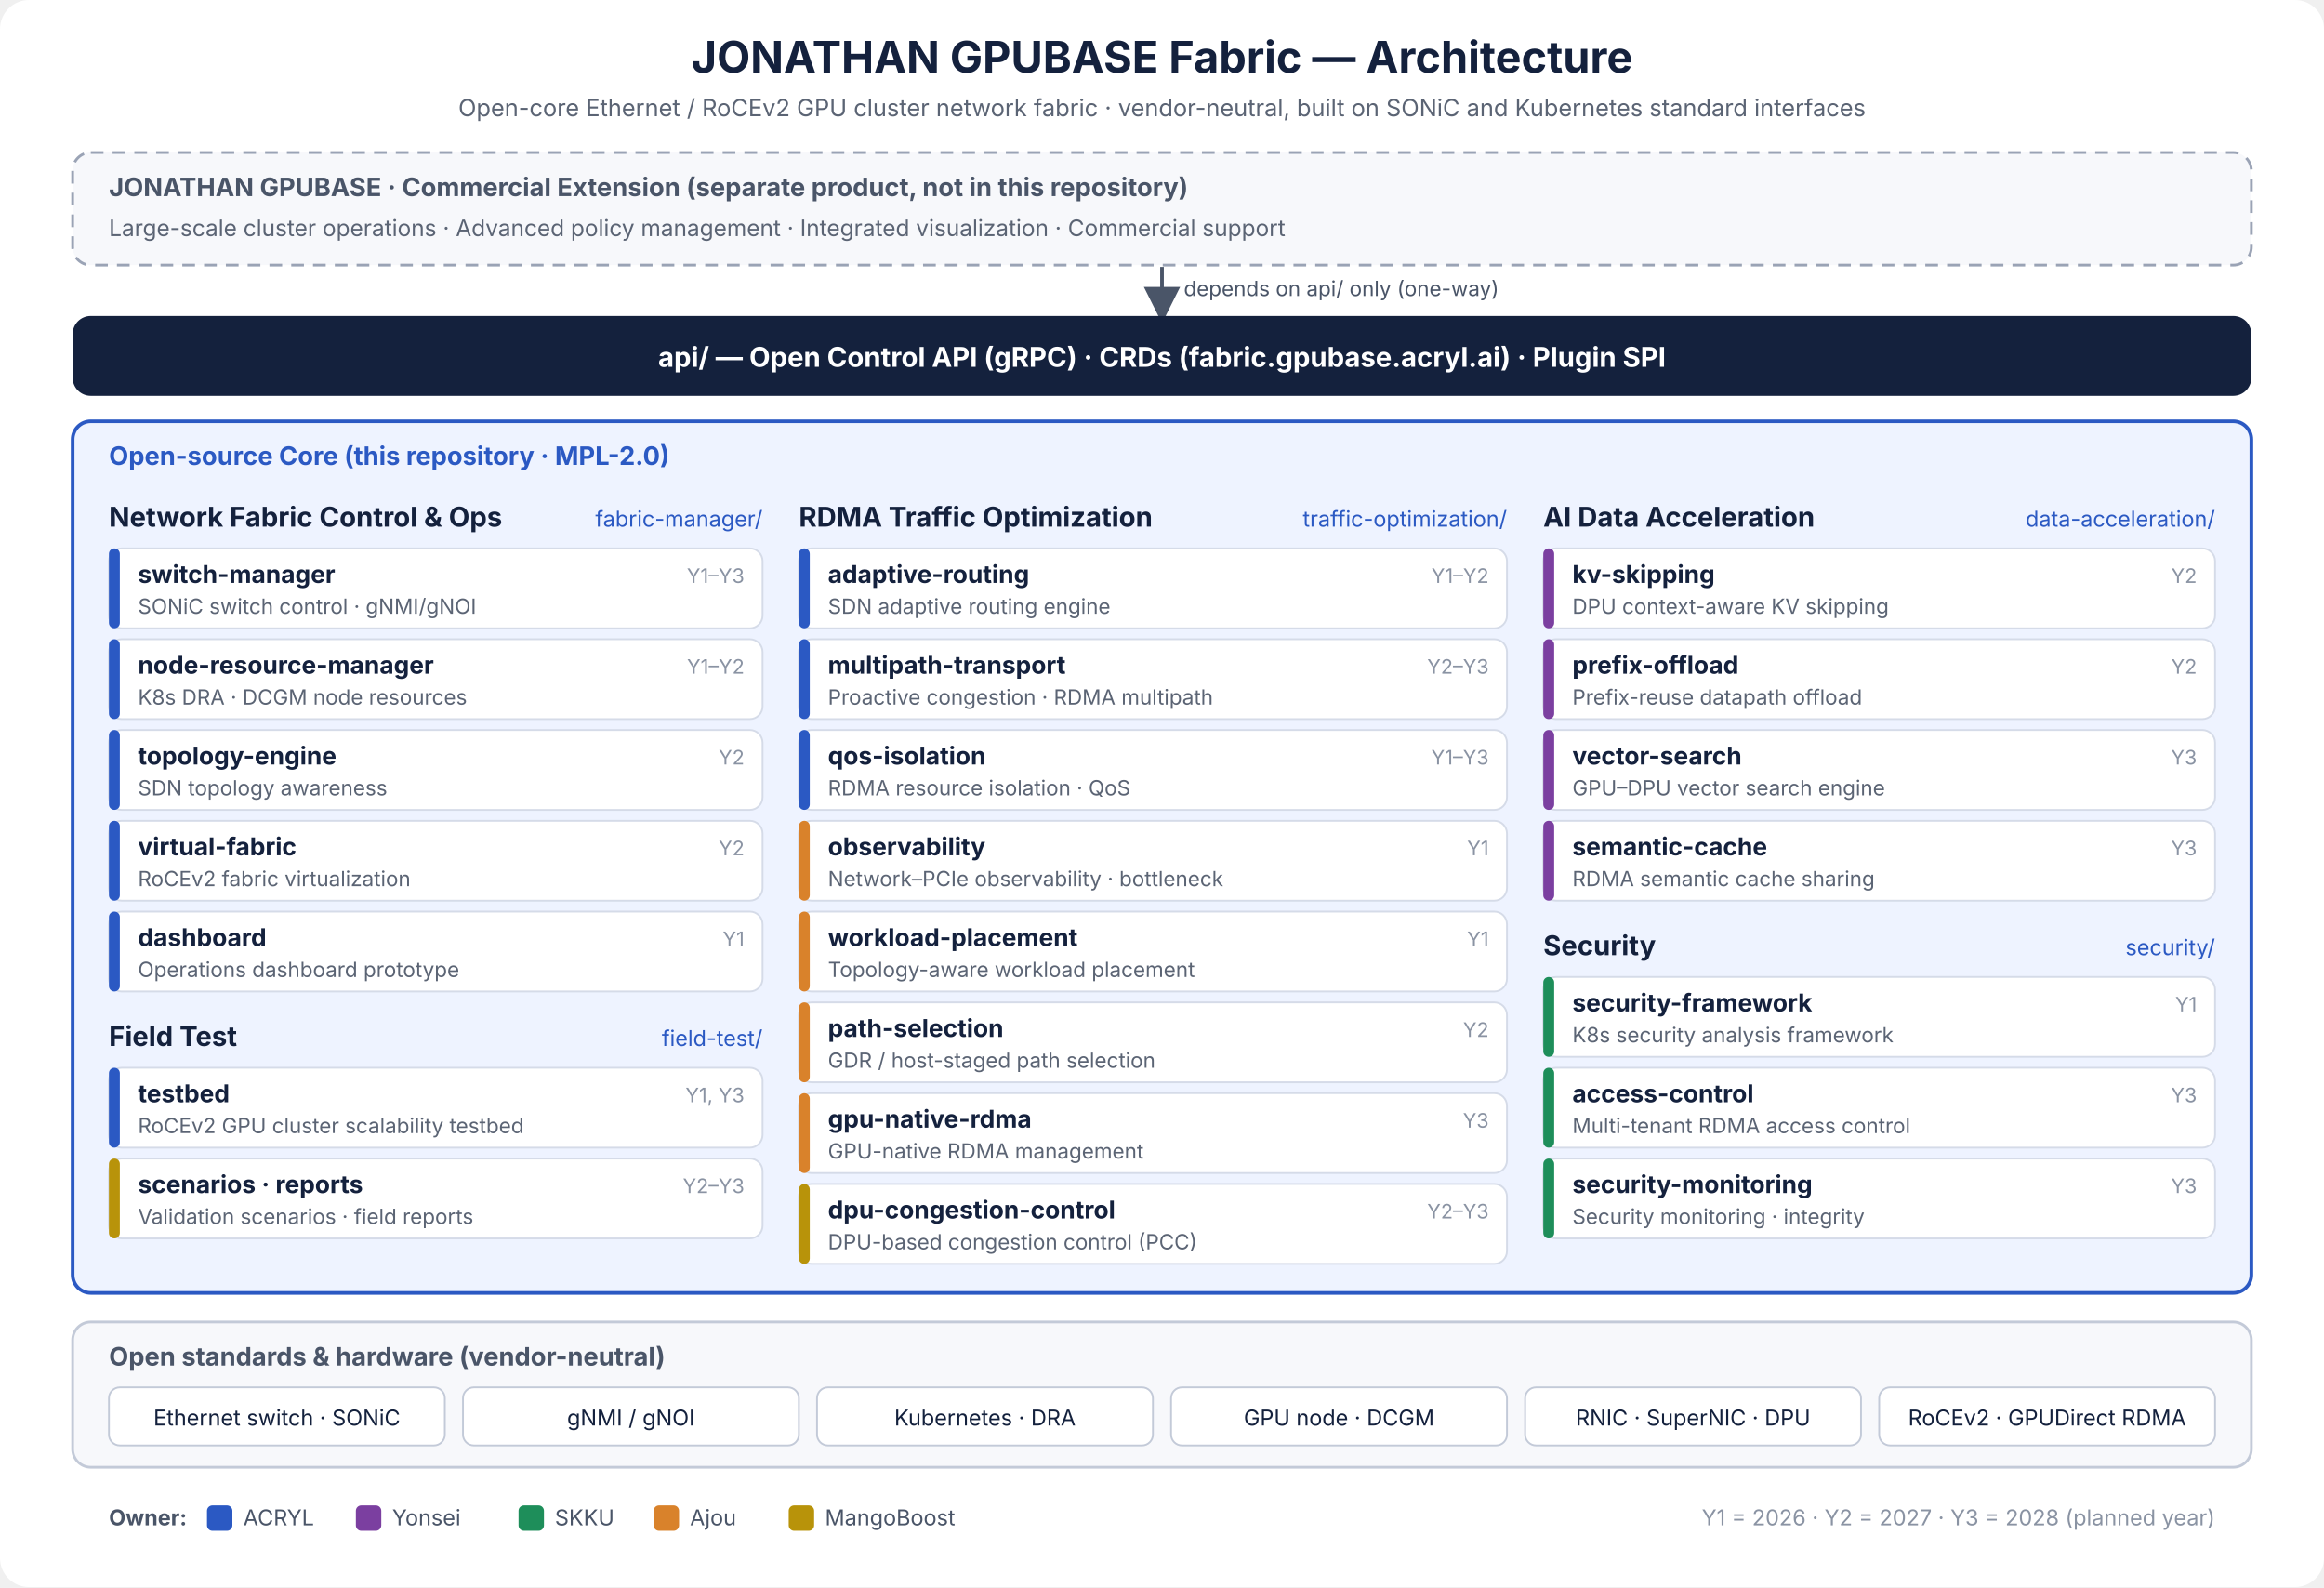
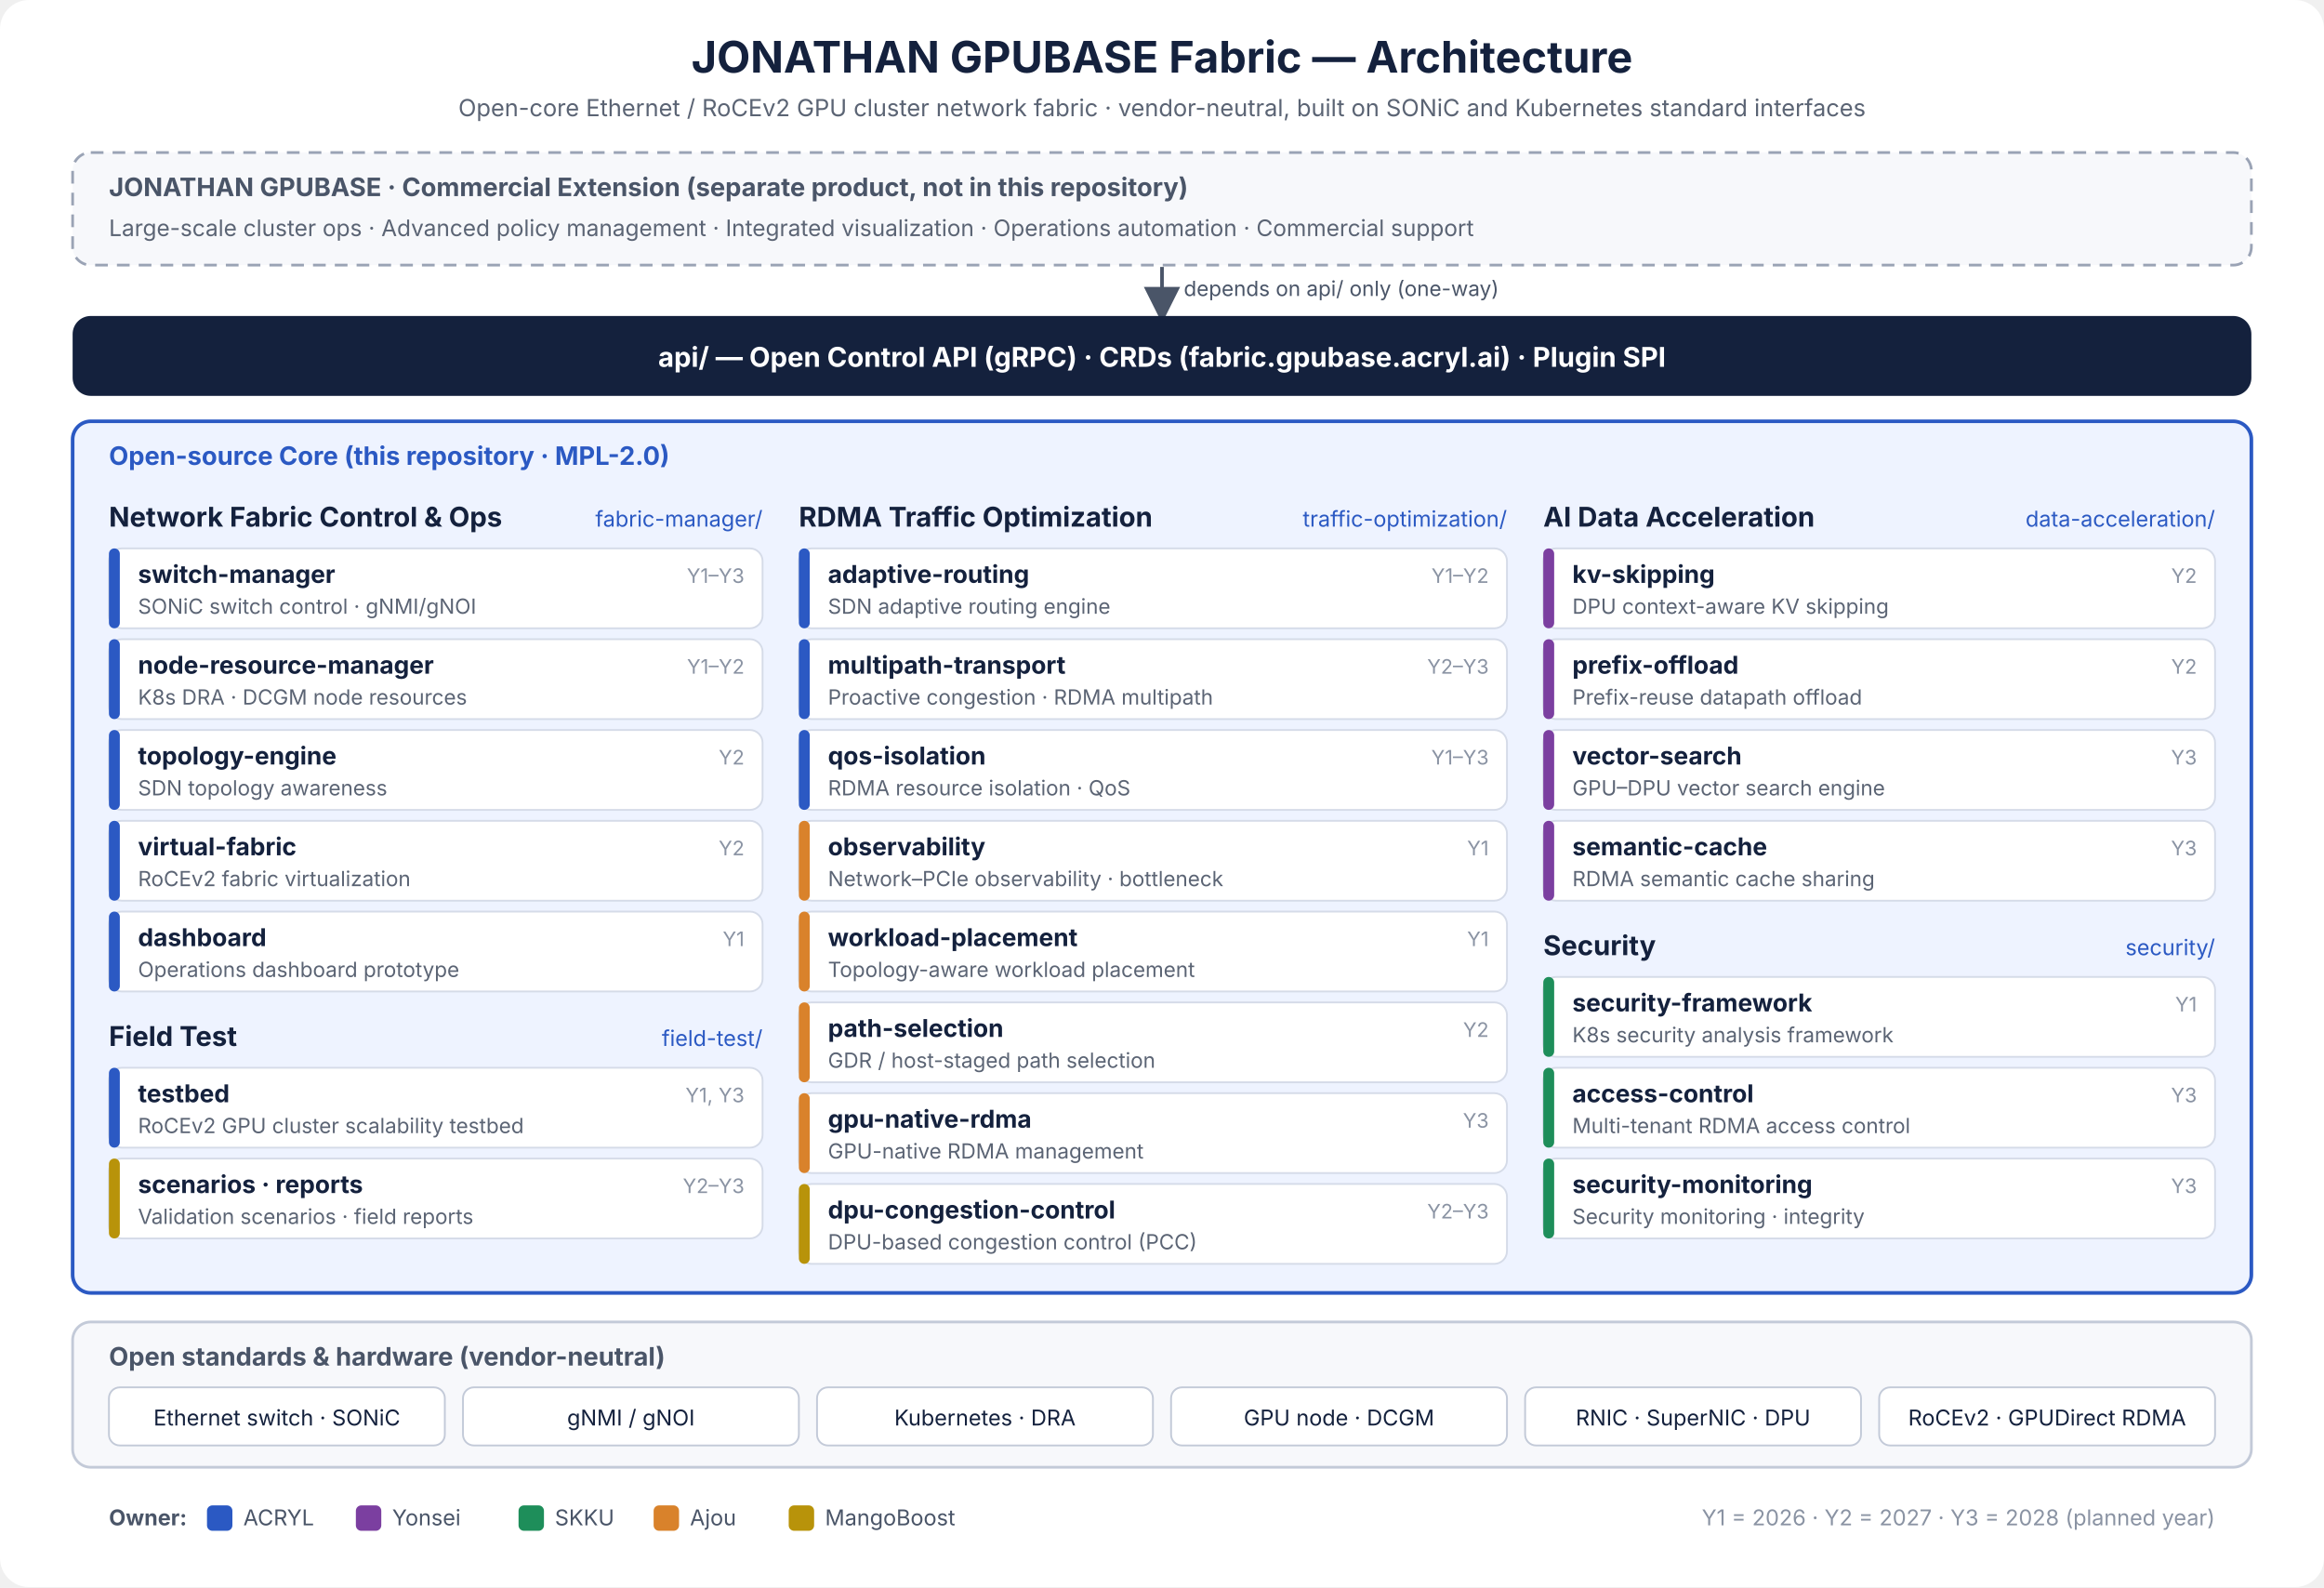
<svg xmlns="http://www.w3.org/2000/svg" width="1280" height="874" viewBox="0 0 1280 874" font-family="Inter, Segoe UI, Helvetica, Arial, sans-serif">
  <defs>
    <marker id="ar" markerWidth="10" markerHeight="10" refX="5" refY="5" orient="auto">
      <path d="M0,0 L10,5 L0,10 z" fill="#4a5568" />
    </marker>
  </defs>
  <rect x="0" y="0" width="1280" height="874" rx="16" fill="#ffffff" stroke="none" stroke-width="1.5" />
  <text x="640.0" y="40" font-size="24" fill="#14213d" font-weight="bold" text-anchor="middle">JONATHAN GPUBASE Fabric — Architecture</text>
  <text x="640.0" y="64" font-size="13" fill="#5b6474" font-weight="normal" text-anchor="middle">Open-core Ethernet / RoCEv2 GPU cluster network fabric · vendor-neutral, built on SONiC and Kubernetes standard interfaces</text>
  <rect x="40" y="84" width="1200" height="62" rx="10" fill="#f7f8fb" stroke="#9aa3b5" stroke-width="1.5" stroke-dasharray="7 5" />
  <text x="60" y="108" font-size="14" fill="#4a5568" font-weight="bold" text-anchor="start">JONATHAN GPUBASE  ·  Commercial Extension (separate product, not in this repository)</text>
-   <text x="60" y="130" font-size="12.5" fill="#5b6474" font-weight="normal" text-anchor="start">Large-scale cluster operations  ·  Advanced policy management  ·  Integrated visualization  ·  Commercial support</text>
+   <text x="60" y="130" font-size="12.5" fill="#5b6474" font-weight="normal" text-anchor="start">Large-scale cluster ops  ·  Advanced policy management  ·  Integrated visualization  ·  Operations automation  ·  Commercial support</text>
  <line x1="640.0" y1="147" x2="640.0" y2="168" stroke="#4a5568" stroke-width="2" marker-end="url(#ar)" />
  <text x="652.0" y="163" font-size="11.5" fill="#4a5568" font-weight="normal" text-anchor="start">depends on api/ only (one-way)</text>
  <rect x="40" y="174" width="1200" height="44" rx="10" fill="#14213d" stroke="none" stroke-width="1.5" />
  <text x="640.0" y="202" font-size="15" fill="#ffffff" font-weight="bold" text-anchor="middle">api/  —  Open Control API (gRPC)  ·  CRDs (fabric.gpubase.acryl.ai)  ·  Plugin SPI</text>
  <rect x="40" y="232" width="1200" height="480" rx="10" fill="#eef3ff" stroke="#2B59C3" stroke-width="2" />
  <text x="60" y="256" font-size="14" fill="#2B59C3" font-weight="bold" text-anchor="start">Open-source Core  (this repository · MPL-2.0)</text>
  <text x="60" y="290" font-size="15" fill="#14213d" font-weight="bold" text-anchor="start">Network Fabric Control &amp; Ops</text>
  <text x="420" y="290" font-size="12" fill="#2B59C3" font-weight="normal" text-anchor="end">fabric-manager/</text>
  <rect x="60" y="302" width="360" height="44" rx="7" fill="#ffffff" stroke="#d5dbe8" stroke-width="1" />
  <rect x="60" y="302" width="6" height="44" rx="3" fill="#2B59C3" />
  <text x="76" y="321" font-size="13.5" fill="#14213d" font-weight="bold" text-anchor="start">switch-manager</text>
  <text x="76" y="338" font-size="11.5" fill="#5b6474" font-weight="normal" text-anchor="start">SONiC switch control · gNMI/gNOI</text>
  <text x="410" y="321" font-size="11" fill="#8a93a3" font-weight="normal" text-anchor="end">Y1–Y3</text>
  <rect x="60" y="352" width="360" height="44" rx="7" fill="#ffffff" stroke="#d5dbe8" stroke-width="1" />
  <rect x="60" y="352" width="6" height="44" rx="3" fill="#2B59C3" />
  <text x="76" y="371" font-size="13.5" fill="#14213d" font-weight="bold" text-anchor="start">node-resource-manager</text>
  <text x="76" y="388" font-size="11.5" fill="#5b6474" font-weight="normal" text-anchor="start">K8s DRA · DCGM node resources</text>
  <text x="410" y="371" font-size="11" fill="#8a93a3" font-weight="normal" text-anchor="end">Y1–Y2</text>
  <rect x="60" y="402" width="360" height="44" rx="7" fill="#ffffff" stroke="#d5dbe8" stroke-width="1" />
  <rect x="60" y="402" width="6" height="44" rx="3" fill="#2B59C3" />
  <text x="76" y="421" font-size="13.5" fill="#14213d" font-weight="bold" text-anchor="start">topology-engine</text>
  <text x="76" y="438" font-size="11.5" fill="#5b6474" font-weight="normal" text-anchor="start">SDN topology awareness</text>
  <text x="410" y="421" font-size="11" fill="#8a93a3" font-weight="normal" text-anchor="end">Y2</text>
  <rect x="60" y="452" width="360" height="44" rx="7" fill="#ffffff" stroke="#d5dbe8" stroke-width="1" />
  <rect x="60" y="452" width="6" height="44" rx="3" fill="#2B59C3" />
  <text x="76" y="471" font-size="13.5" fill="#14213d" font-weight="bold" text-anchor="start">virtual-fabric</text>
  <text x="76" y="488" font-size="11.5" fill="#5b6474" font-weight="normal" text-anchor="start">RoCEv2 fabric virtualization</text>
  <text x="410" y="471" font-size="11" fill="#8a93a3" font-weight="normal" text-anchor="end">Y2</text>
  <rect x="60" y="502" width="360" height="44" rx="7" fill="#ffffff" stroke="#d5dbe8" stroke-width="1" />
  <rect x="60" y="502" width="6" height="44" rx="3" fill="#2B59C3" />
  <text x="76" y="521" font-size="13.5" fill="#14213d" font-weight="bold" text-anchor="start">dashboard</text>
  <text x="76" y="538" font-size="11.5" fill="#5b6474" font-weight="normal" text-anchor="start">Operations dashboard prototype</text>
  <text x="410" y="521" font-size="11" fill="#8a93a3" font-weight="normal" text-anchor="end">Y1</text>
  <text x="60" y="576" font-size="15" fill="#14213d" font-weight="bold" text-anchor="start">Field Test</text>
  <text x="420" y="576" font-size="12" fill="#2B59C3" font-weight="normal" text-anchor="end">field-test/</text>
  <rect x="60" y="588" width="360" height="44" rx="7" fill="#ffffff" stroke="#d5dbe8" stroke-width="1" />
  <rect x="60" y="588" width="6" height="44" rx="3" fill="#2B59C3" />
  <text x="76" y="607" font-size="13.5" fill="#14213d" font-weight="bold" text-anchor="start">testbed</text>
  <text x="76" y="624" font-size="11.5" fill="#5b6474" font-weight="normal" text-anchor="start">RoCEv2 GPU cluster scalability testbed</text>
  <text x="410" y="607" font-size="11" fill="#8a93a3" font-weight="normal" text-anchor="end">Y1, Y3</text>
  <rect x="60" y="638" width="360" height="44" rx="7" fill="#ffffff" stroke="#d5dbe8" stroke-width="1" />
  <rect x="60" y="638" width="6" height="44" rx="3" fill="#B8930A" />
  <text x="76" y="657" font-size="13.5" fill="#14213d" font-weight="bold" text-anchor="start">scenarios · reports</text>
  <text x="76" y="674" font-size="11.5" fill="#5b6474" font-weight="normal" text-anchor="start">Validation scenarios · field reports</text>
  <text x="410" y="657" font-size="11" fill="#8a93a3" font-weight="normal" text-anchor="end">Y2–Y3</text>
  <text x="440" y="290" font-size="15" fill="#14213d" font-weight="bold" text-anchor="start">RDMA Traffic Optimization</text>
  <text x="830" y="290" font-size="12" fill="#2B59C3" font-weight="normal" text-anchor="end">traffic-optimization/</text>
  <rect x="440" y="302" width="390" height="44" rx="7" fill="#ffffff" stroke="#d5dbe8" stroke-width="1" />
  <rect x="440" y="302" width="6" height="44" rx="3" fill="#2B59C3" />
  <text x="456" y="321" font-size="13.5" fill="#14213d" font-weight="bold" text-anchor="start">adaptive-routing</text>
  <text x="456" y="338" font-size="11.5" fill="#5b6474" font-weight="normal" text-anchor="start">SDN adaptive routing engine</text>
  <text x="820" y="321" font-size="11" fill="#8a93a3" font-weight="normal" text-anchor="end">Y1–Y2</text>
  <rect x="440" y="352" width="390" height="44" rx="7" fill="#ffffff" stroke="#d5dbe8" stroke-width="1" />
  <rect x="440" y="352" width="6" height="44" rx="3" fill="#2B59C3" />
  <text x="456" y="371" font-size="13.5" fill="#14213d" font-weight="bold" text-anchor="start">multipath-transport</text>
  <text x="456" y="388" font-size="11.5" fill="#5b6474" font-weight="normal" text-anchor="start">Proactive congestion · RDMA multipath</text>
  <text x="820" y="371" font-size="11" fill="#8a93a3" font-weight="normal" text-anchor="end">Y2–Y3</text>
  <rect x="440" y="402" width="390" height="44" rx="7" fill="#ffffff" stroke="#d5dbe8" stroke-width="1" />
  <rect x="440" y="402" width="6" height="44" rx="3" fill="#2B59C3" />
  <text x="456" y="421" font-size="13.5" fill="#14213d" font-weight="bold" text-anchor="start">qos-isolation</text>
  <text x="456" y="438" font-size="11.5" fill="#5b6474" font-weight="normal" text-anchor="start">RDMA resource isolation · QoS</text>
  <text x="820" y="421" font-size="11" fill="#8a93a3" font-weight="normal" text-anchor="end">Y1–Y3</text>
  <rect x="440" y="452" width="390" height="44" rx="7" fill="#ffffff" stroke="#d5dbe8" stroke-width="1" />
  <rect x="440" y="452" width="6" height="44" rx="3" fill="#D9822B" />
  <text x="456" y="471" font-size="13.5" fill="#14213d" font-weight="bold" text-anchor="start">observability</text>
  <text x="456" y="488" font-size="11.5" fill="#5b6474" font-weight="normal" text-anchor="start">Network–PCIe observability · bottleneck</text>
  <text x="820" y="471" font-size="11" fill="#8a93a3" font-weight="normal" text-anchor="end">Y1</text>
  <rect x="440" y="502" width="390" height="44" rx="7" fill="#ffffff" stroke="#d5dbe8" stroke-width="1" />
  <rect x="440" y="502" width="6" height="44" rx="3" fill="#D9822B" />
  <text x="456" y="521" font-size="13.5" fill="#14213d" font-weight="bold" text-anchor="start">workload-placement</text>
  <text x="456" y="538" font-size="11.5" fill="#5b6474" font-weight="normal" text-anchor="start">Topology-aware workload placement</text>
  <text x="820" y="521" font-size="11" fill="#8a93a3" font-weight="normal" text-anchor="end">Y1</text>
  <rect x="440" y="552" width="390" height="44" rx="7" fill="#ffffff" stroke="#d5dbe8" stroke-width="1" />
  <rect x="440" y="552" width="6" height="44" rx="3" fill="#D9822B" />
  <text x="456" y="571" font-size="13.5" fill="#14213d" font-weight="bold" text-anchor="start">path-selection</text>
  <text x="456" y="588" font-size="11.5" fill="#5b6474" font-weight="normal" text-anchor="start">GDR / host-staged path selection</text>
  <text x="820" y="571" font-size="11" fill="#8a93a3" font-weight="normal" text-anchor="end">Y2</text>
  <rect x="440" y="602" width="390" height="44" rx="7" fill="#ffffff" stroke="#d5dbe8" stroke-width="1" />
  <rect x="440" y="602" width="6" height="44" rx="3" fill="#D9822B" />
  <text x="456" y="621" font-size="13.5" fill="#14213d" font-weight="bold" text-anchor="start">gpu-native-rdma</text>
  <text x="456" y="638" font-size="11.5" fill="#5b6474" font-weight="normal" text-anchor="start">GPU-native RDMA management</text>
  <text x="820" y="621" font-size="11" fill="#8a93a3" font-weight="normal" text-anchor="end">Y3</text>
  <rect x="440" y="652" width="390" height="44" rx="7" fill="#ffffff" stroke="#d5dbe8" stroke-width="1" />
  <rect x="440" y="652" width="6" height="44" rx="3" fill="#B8930A" />
  <text x="456" y="671" font-size="13.5" fill="#14213d" font-weight="bold" text-anchor="start">dpu-congestion-control</text>
  <text x="456" y="688" font-size="11.5" fill="#5b6474" font-weight="normal" text-anchor="start">DPU-based congestion control (PCC)</text>
  <text x="820" y="671" font-size="11" fill="#8a93a3" font-weight="normal" text-anchor="end">Y2–Y3</text>
  <text x="850" y="290" font-size="15" fill="#14213d" font-weight="bold" text-anchor="start">AI Data Acceleration</text>
  <text x="1220" y="290" font-size="12" fill="#2B59C3" font-weight="normal" text-anchor="end">data-acceleration/</text>
  <rect x="850" y="302" width="370" height="44" rx="7" fill="#ffffff" stroke="#d5dbe8" stroke-width="1" />
  <rect x="850" y="302" width="6" height="44" rx="3" fill="#7B3FA0" />
  <text x="866" y="321" font-size="13.5" fill="#14213d" font-weight="bold" text-anchor="start">kv-skipping</text>
  <text x="866" y="338" font-size="11.5" fill="#5b6474" font-weight="normal" text-anchor="start">DPU context-aware KV skipping</text>
  <text x="1210" y="321" font-size="11" fill="#8a93a3" font-weight="normal" text-anchor="end">Y2</text>
  <rect x="850" y="352" width="370" height="44" rx="7" fill="#ffffff" stroke="#d5dbe8" stroke-width="1" />
  <rect x="850" y="352" width="6" height="44" rx="3" fill="#7B3FA0" />
  <text x="866" y="371" font-size="13.5" fill="#14213d" font-weight="bold" text-anchor="start">prefix-offload</text>
  <text x="866" y="388" font-size="11.5" fill="#5b6474" font-weight="normal" text-anchor="start">Prefix-reuse datapath offload</text>
  <text x="1210" y="371" font-size="11" fill="#8a93a3" font-weight="normal" text-anchor="end">Y2</text>
  <rect x="850" y="402" width="370" height="44" rx="7" fill="#ffffff" stroke="#d5dbe8" stroke-width="1" />
  <rect x="850" y="402" width="6" height="44" rx="3" fill="#7B3FA0" />
  <text x="866" y="421" font-size="13.5" fill="#14213d" font-weight="bold" text-anchor="start">vector-search</text>
  <text x="866" y="438" font-size="11.5" fill="#5b6474" font-weight="normal" text-anchor="start">GPU–DPU vector search engine</text>
  <text x="1210" y="421" font-size="11" fill="#8a93a3" font-weight="normal" text-anchor="end">Y3</text>
  <rect x="850" y="452" width="370" height="44" rx="7" fill="#ffffff" stroke="#d5dbe8" stroke-width="1" />
  <rect x="850" y="452" width="6" height="44" rx="3" fill="#7B3FA0" />
  <text x="866" y="471" font-size="13.5" fill="#14213d" font-weight="bold" text-anchor="start">semantic-cache</text>
  <text x="866" y="488" font-size="11.5" fill="#5b6474" font-weight="normal" text-anchor="start">RDMA semantic cache sharing</text>
  <text x="1210" y="471" font-size="11" fill="#8a93a3" font-weight="normal" text-anchor="end">Y3</text>
  <text x="850" y="526" font-size="15" fill="#14213d" font-weight="bold" text-anchor="start">Security</text>
  <text x="1220" y="526" font-size="12" fill="#2B59C3" font-weight="normal" text-anchor="end">security/</text>
  <rect x="850" y="538" width="370" height="44" rx="7" fill="#ffffff" stroke="#d5dbe8" stroke-width="1" />
  <rect x="850" y="538" width="6" height="44" rx="3" fill="#1E8E5A" />
  <text x="866" y="557" font-size="13.5" fill="#14213d" font-weight="bold" text-anchor="start">security-framework</text>
  <text x="866" y="574" font-size="11.5" fill="#5b6474" font-weight="normal" text-anchor="start">K8s security analysis framework</text>
  <text x="1210" y="557" font-size="11" fill="#8a93a3" font-weight="normal" text-anchor="end">Y1</text>
  <rect x="850" y="588" width="370" height="44" rx="7" fill="#ffffff" stroke="#d5dbe8" stroke-width="1" />
  <rect x="850" y="588" width="6" height="44" rx="3" fill="#1E8E5A" />
  <text x="866" y="607" font-size="13.5" fill="#14213d" font-weight="bold" text-anchor="start">access-control</text>
  <text x="866" y="624" font-size="11.5" fill="#5b6474" font-weight="normal" text-anchor="start">Multi-tenant RDMA access control</text>
  <text x="1210" y="607" font-size="11" fill="#8a93a3" font-weight="normal" text-anchor="end">Y3</text>
  <rect x="850" y="638" width="370" height="44" rx="7" fill="#ffffff" stroke="#d5dbe8" stroke-width="1" />
  <rect x="850" y="638" width="6" height="44" rx="3" fill="#1E8E5A" />
  <text x="866" y="657" font-size="13.5" fill="#14213d" font-weight="bold" text-anchor="start">security-monitoring</text>
  <text x="866" y="674" font-size="11.5" fill="#5b6474" font-weight="normal" text-anchor="start">Security monitoring · integrity</text>
  <text x="1210" y="657" font-size="11" fill="#8a93a3" font-weight="normal" text-anchor="end">Y3</text>
  <rect x="40" y="728" width="1200" height="80" rx="10" fill="#f7f8fb" stroke="#c3cad8" stroke-width="1.5" />
  <text x="60" y="752" font-size="14" fill="#4a5568" font-weight="bold" text-anchor="start">Open standards &amp; hardware (vendor-neutral)</text>
  <rect x="60.0" y="764" width="185.0" height="32" rx="6" fill="#ffffff" stroke="#c3cad8" stroke-width="1" />
  <text x="152.5" y="785" font-size="12" fill="#14213d" font-weight="normal" text-anchor="middle">Ethernet switch · SONiC</text>
  <rect x="255.0" y="764" width="185.0" height="32" rx="6" fill="#ffffff" stroke="#c3cad8" stroke-width="1" />
  <text x="347.5" y="785" font-size="12" fill="#14213d" font-weight="normal" text-anchor="middle">gNMI / gNOI</text>
  <rect x="450.0" y="764" width="185.0" height="32" rx="6" fill="#ffffff" stroke="#c3cad8" stroke-width="1" />
  <text x="542.5" y="785" font-size="12" fill="#14213d" font-weight="normal" text-anchor="middle">Kubernetes · DRA</text>
  <rect x="645.0" y="764" width="185.0" height="32" rx="6" fill="#ffffff" stroke="#c3cad8" stroke-width="1" />
  <text x="737.5" y="785" font-size="12" fill="#14213d" font-weight="normal" text-anchor="middle">GPU node · DCGM</text>
  <rect x="840.0" y="764" width="185.0" height="32" rx="6" fill="#ffffff" stroke="#c3cad8" stroke-width="1" />
  <text x="932.5" y="785" font-size="12" fill="#14213d" font-weight="normal" text-anchor="middle">RNIC · SuperNIC · DPU</text>
  <rect x="1035.0" y="764" width="185.0" height="32" rx="6" fill="#ffffff" stroke="#c3cad8" stroke-width="1" />
  <text x="1127.5" y="785" font-size="12" fill="#14213d" font-weight="normal" text-anchor="middle">RoCEv2 · GPUDirect RDMA</text>
  <text x="60" y="840" font-size="12" fill="#4a5568" font-weight="bold" text-anchor="start">Owner:</text>
  <rect x="114" y="829" width="14" height="14" rx="3" fill="#2B59C3" />
  <text x="134" y="840" font-size="12" fill="#4a5568" font-weight="normal" text-anchor="start">ACRYL</text>
  <rect x="196.0" y="829" width="14" height="14" rx="3" fill="#7B3FA0" />
  <text x="216.0" y="840" font-size="12" fill="#4a5568" font-weight="normal" text-anchor="start">Yonsei</text>
  <rect x="285.6" y="829" width="14" height="14" rx="3" fill="#1E8E5A" />
  <text x="305.6" y="840" font-size="12" fill="#4a5568" font-weight="normal" text-anchor="start">SKKU</text>
  <rect x="360.0" y="829" width="14" height="14" rx="3" fill="#D9822B" />
  <text x="380.0" y="840" font-size="12" fill="#4a5568" font-weight="normal" text-anchor="start">Ajou</text>
  <rect x="434.4" y="829" width="14" height="14" rx="3" fill="#B8930A" />
  <text x="454.4" y="840" font-size="12" fill="#4a5568" font-weight="normal" text-anchor="start">MangoBoost</text>
  <text x="1220" y="840" font-size="12" fill="#8a93a3" font-weight="normal" text-anchor="end">Y1 = 2026 · Y2 = 2027 · Y3 = 2028 (planned year)</text>
</svg>
